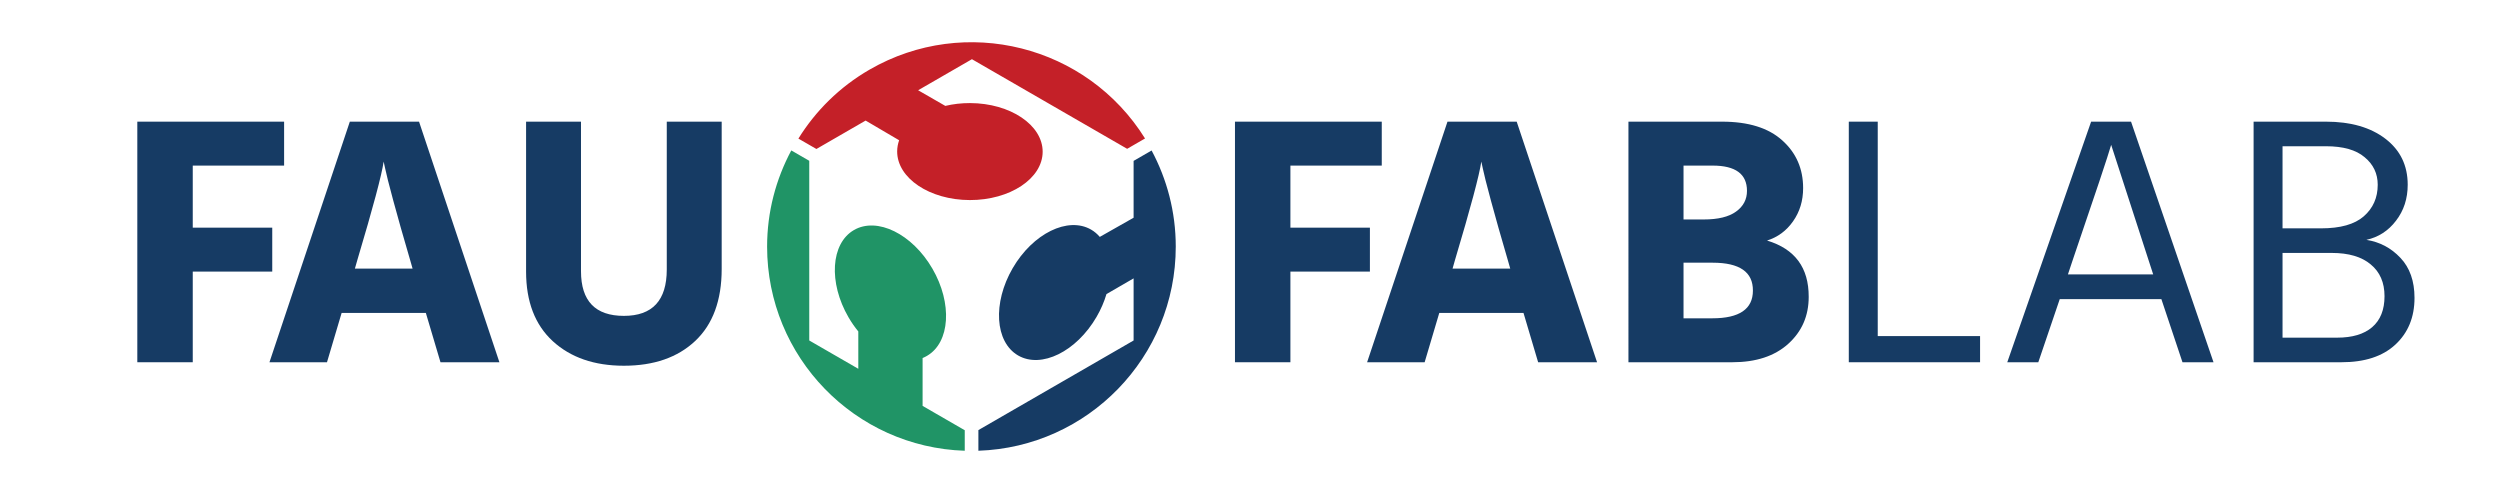
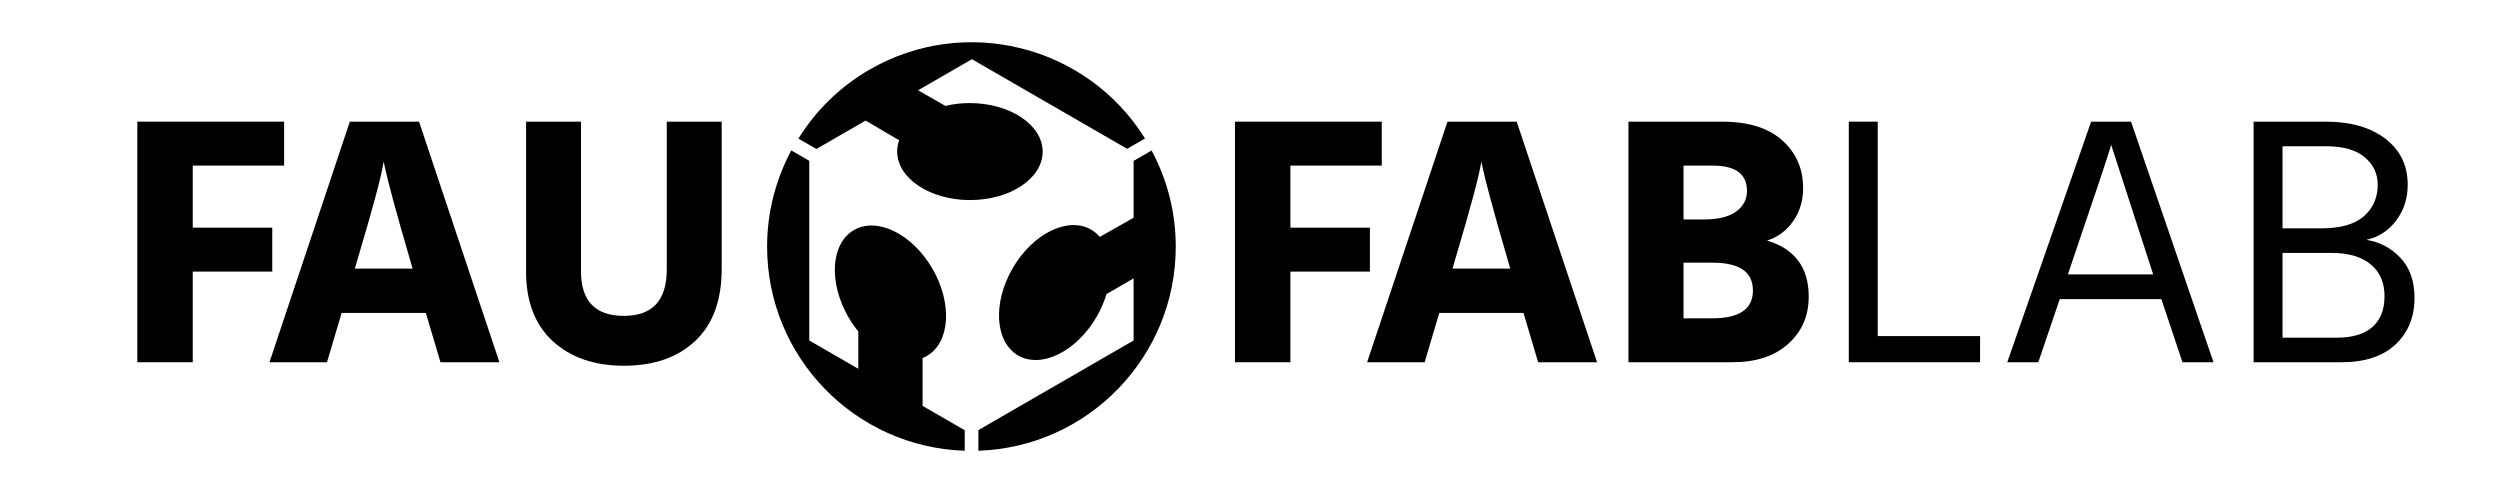
<svg xmlns="http://www.w3.org/2000/svg" version="1.0" width="710" height="140" id="svg104">
-   <g aria-label="FAU" id="text98" style="font-style:normal;font-variant:normal;font-weight:900;font-stretch:normal;font-size:101.398px;line-height:1.25;font-family:'FAU Chimera';-inkscape-font-specification:'FAU Chimera Heavy';letter-spacing:0px;word-spacing:0px;fill:#163b64;fill-opacity:1;stroke:none;stroke-width:2.549">
-     <path d="M 80.686,47.029 H 54.742 V 64.654 H 77.319 V 77.131 H 54.742 V 102.877 H 38.998 V 34.552 h 41.688 z" style="font-style:normal;font-variant:normal;font-weight:900;font-stretch:normal;font-size:101.398px;font-family:'FAU Chimera';-inkscape-font-specification:'FAU Chimera Heavy';text-align:end;text-anchor:end;fill:#163b64;stroke-width:2.549" id="path32" />
-     <path d="m 100.787,76.289 h 16.388 l -0.693,-2.426 q -2.921,-9.952 -4.803,-16.933 -1.881,-6.981 -2.277,-9.011 l -0.446,-2.03 q -0.792,5.595 -7.476,27.974 z m 24.31,26.587 -4.159,-14.012 H 97.024 L 92.865,102.877 H 76.527 L 99.351,34.552 h 19.656 l 22.824,68.325 z" style="font-style:normal;font-variant:normal;font-weight:900;font-stretch:normal;font-size:101.398px;font-family:'FAU Chimera';-inkscape-font-specification:'FAU Chimera Heavy';text-align:end;text-anchor:end;fill:#163b64;stroke-width:2.549" id="path34" />
-     <path d="m 189.362,76.537 v -41.985 h 15.596 v 41.837 q 0,13.368 -7.526,20.448 -7.476,7.031 -20.25,7.031 -12.576,0 -20.2,-6.981 -7.575,-6.981 -7.575,-19.755 V 34.552 h 15.596 v 42.48 q 0,12.675 12.18,12.675 12.18,0 12.18,-13.17 z" style="font-style:normal;font-variant:normal;font-weight:900;font-stretch:normal;font-size:101.398px;font-family:'FAU Chimera';-inkscape-font-specification:'FAU Chimera Heavy';text-align:end;text-anchor:end;fill:#163b64;stroke-width:2.549" id="path36" />
+   <g aria-label="FAU" id="text98" style="font-style:normal;font-variant:normal;font-weight:900;font-stretch:normal;font-size:101.398px;line-height:1.25;font-family:'FAU Chimera';-inkscape-font-specification:'FAU Chimera Heavy';letter-spacing:0px;word-spacing:0px;fill:#000000;fill-opacity:1;stroke:none;stroke-width:2.549">
+     <path d="M 80.686,47.029 H 54.742 V 64.654 H 77.319 V 77.131 H 54.742 V 102.877 H 38.998 V 34.552 h 41.688 z" style="font-style:normal;font-variant:normal;font-weight:900;font-stretch:normal;font-size:101.398px;font-family:'FAU Chimera';-inkscape-font-specification:'FAU Chimera Heavy';text-align:end;text-anchor:end;fill:#000000;stroke-width:2.549" id="path32" />
+     <path d="m 100.787,76.289 h 16.388 l -0.693,-2.426 q -2.921,-9.952 -4.803,-16.933 -1.881,-6.981 -2.277,-9.011 l -0.446,-2.03 q -0.792,5.595 -7.476,27.974 z m 24.31,26.587 -4.159,-14.012 H 97.024 L 92.865,102.877 H 76.527 L 99.351,34.552 h 19.656 l 22.824,68.325 z" style="font-style:normal;font-variant:normal;font-weight:900;font-stretch:normal;font-size:101.398px;font-family:'FAU Chimera';-inkscape-font-specification:'FAU Chimera Heavy';text-align:end;text-anchor:end;fill:#000000;stroke-width:2.549" id="path34" />
+     <path d="m 189.362,76.537 v -41.985 h 15.596 v 41.837 q 0,13.368 -7.526,20.448 -7.476,7.031 -20.25,7.031 -12.576,0 -20.2,-6.981 -7.575,-6.981 -7.575,-19.755 V 34.552 h 15.596 v 42.48 q 0,12.675 12.18,12.675 12.18,0 12.18,-13.17 z" style="font-style:normal;font-variant:normal;font-weight:900;font-stretch:normal;font-size:101.398px;font-family:'FAU Chimera';-inkscape-font-specification:'FAU Chimera Heavy';text-align:end;text-anchor:end;fill:#000000;stroke-width:2.549" id="path36" />
  </g>
  <defs id="defs108" />
  <g id="g102">
-     <path style="fill:#209466;stroke:none" d="m 273.989,122.187 c 0,0 -11.972,-6.912 -11.972,-6.912 0,0 0,-13.604 0,-13.604 0.427,-0.172 0.842,-0.368 1.247,-0.605 6.574,-3.821 7.264,-14.913 1.533,-24.781 -5.73,-9.863 -15.707,-14.766 -22.284,-10.947 -6.579,3.818 -7.266,14.916 -1.535,24.782 0.844,1.45 1.779,2.79 2.78,4.013 0,0 0,10.604 0,10.604 0,0 -13.93,-8.042 -13.93,-8.042 0,0 0,-51.029 0,-51.029 0,0 -5.102,-2.945 -5.102,-2.945 -4.358,8.146 -6.868,17.429 -6.868,27.311 0,31.408 24.962,56.975 56.13,57.982 0,0 0,-5.827 0,-5.827 z" id="path96" />
-     <path style="fill:#163b64;stroke:none" d="m 327.055,42.74 c 0,0 -5.112,2.953 -5.112,2.953 0,0 0,16.14 0,16.14 0,0 -9.601,5.447 -9.601,5.447 -0.7,-0.815 -1.513,-1.515 -2.454,-2.062 -6.577,-3.82 -16.557,1.083 -22.287,10.946 -5.727,9.868 -5.044,20.961 1.531,24.782 6.58,3.819 16.556,-1.081 22.287,-10.947 1.238,-2.132 2.176,-4.318 2.818,-6.481 0,0 7.707,-4.463 7.707,-4.463 0,0 0,17.641 0,17.641 0,0 -44.081,25.45 -44.081,25.45 0,0 0,5.865 0,5.865 31.134,-1.043 56.052,-26.595 56.052,-57.979 0,-9.877 -2.505,-19.154 -6.859,-27.293 z" id="path98" />
-     <path style="fill:#c42028;stroke:none" d="m 226.744,39.361 c 0,0 5.114,2.951 5.114,2.951 0,0 13.978,-8.07 13.978,-8.07 0,0 9.518,5.592 9.518,5.592 -0.356,1.013 -0.555,2.068 -0.559,3.157 -0.019,7.606 9.216,13.797 20.623,13.828 11.409,0.026 20.675,-6.112 20.697,-13.717 0.017,-7.608 -9.214,-13.797 -20.624,-13.827 -2.465,-0.006 -4.828,0.275 -7.022,0.8 0,0 -7.719,-4.443 -7.719,-4.443 0,0 15.278,-8.821 15.278,-8.821 0,0 44.081,25.451 44.081,25.451 0,0 5.08,-2.933 5.08,-2.933 C 308.718,12.886 274.13,4.083 246.951,19.774 238.398,24.713 231.615,31.521 226.744,39.361 Z" id="path100" />
+     <path style="fill:#000000;stroke:none" d="m 273.989,122.187 c 0,0 -11.972,-6.912 -11.972,-6.912 0,0 0,-13.604 0,-13.604 0.427,-0.172 0.842,-0.368 1.247,-0.605 6.574,-3.821 7.264,-14.913 1.533,-24.781 -5.73,-9.863 -15.707,-14.766 -22.284,-10.947 -6.579,3.818 -7.266,14.916 -1.535,24.782 0.844,1.45 1.779,2.79 2.78,4.013 0,0 0,10.604 0,10.604 0,0 -13.93,-8.042 -13.93,-8.042 0,0 0,-51.029 0,-51.029 0,0 -5.102,-2.945 -5.102,-2.945 -4.358,8.146 -6.868,17.429 -6.868,27.311 0,31.408 24.962,56.975 56.13,57.982 0,0 0,-5.827 0,-5.827 z" id="path96" />
+     <path style="fill:#000000;stroke:none" d="m 327.055,42.74 c 0,0 -5.112,2.953 -5.112,2.953 0,0 0,16.14 0,16.14 0,0 -9.601,5.447 -9.601,5.447 -0.7,-0.815 -1.513,-1.515 -2.454,-2.062 -6.577,-3.82 -16.557,1.083 -22.287,10.946 -5.727,9.868 -5.044,20.961 1.531,24.782 6.58,3.819 16.556,-1.081 22.287,-10.947 1.238,-2.132 2.176,-4.318 2.818,-6.481 0,0 7.707,-4.463 7.707,-4.463 0,0 0,17.641 0,17.641 0,0 -44.081,25.45 -44.081,25.45 0,0 0,5.865 0,5.865 31.134,-1.043 56.052,-26.595 56.052,-57.979 0,-9.877 -2.505,-19.154 -6.859,-27.293 z" id="path98" />
+     <path style="fill:#000000;stroke:none" d="m 226.744,39.361 c 0,0 5.114,2.951 5.114,2.951 0,0 13.978,-8.07 13.978,-8.07 0,0 9.518,5.592 9.518,5.592 -0.356,1.013 -0.555,2.068 -0.559,3.157 -0.019,7.606 9.216,13.797 20.623,13.828 11.409,0.026 20.675,-6.112 20.697,-13.717 0.017,-7.608 -9.214,-13.797 -20.624,-13.827 -2.465,-0.006 -4.828,0.275 -7.022,0.8 0,0 -7.719,-4.443 -7.719,-4.443 0,0 15.278,-8.821 15.278,-8.821 0,0 44.081,25.451 44.081,25.451 0,0 5.08,-2.933 5.08,-2.933 C 308.718,12.886 274.13,4.083 246.951,19.774 238.398,24.713 231.615,31.521 226.744,39.361 Z" id="path100" />
  </g>
-   <g aria-label="FABLAB" id="text90" style="font-style:normal;font-variant:normal;font-weight:900;font-stretch:normal;font-size:101.398px;line-height:1.25;font-family:'FAU Chimera';-inkscape-font-specification:'FAU Chimera Heavy';letter-spacing:0px;word-spacing:0px;fill:#163b64;fill-opacity:1;stroke:none;stroke-width:2.549">
+   <g aria-label="FABLAB" id="text90" style="font-style:normal;font-variant:normal;font-weight:900;font-stretch:normal;font-size:101.398px;line-height:1.25;font-family:'FAU Chimera';-inkscape-font-specification:'FAU Chimera Heavy';letter-spacing:0px;word-spacing:0px;fill:#000000;fill-opacity:1;stroke:none;stroke-width:2.549">
    <path d="m 392.419,47.029 h -25.944 v 17.626 h 22.577 v 12.477 h -22.577 V 102.877 H 350.731 V 34.552 h 41.688 z" style="font-style:normal;font-variant:normal;font-weight:900;font-stretch:normal;font-family:'FAU Chimera';-inkscape-font-specification:'FAU Chimera Heavy'" id="path39" />
    <path d="m 412.521,76.289 h 16.388 l -0.693,-2.426 q -2.921,-9.952 -4.803,-16.933 -1.881,-6.981 -2.277,-9.011 l -0.446,-2.03 q -0.792,5.595 -7.476,27.974 z m 24.31,26.587 -4.159,-14.012 h -23.914 l -4.159,14.012 H 388.26 L 411.085,34.552 h 19.656 l 22.824,68.325 z" style="font-style:normal;font-variant:normal;font-weight:900;font-stretch:normal;font-family:'FAU Chimera';-inkscape-font-specification:'FAU Chimera Heavy'" id="path41" />
    <path d="m 478.122,90.4 h 8.169 q 11.536,0 11.536,-7.872 0.05,-7.922 -11.437,-7.922 h -8.268 z m 0,-43.371 v 15.299 h 5.743 q 6.09,0 9.159,-2.228 3.119,-2.228 3.119,-5.892 0,-7.179 -9.754,-7.179 z m -15.645,-12.477 h 26.587 q 11.239,0 17.131,5.347 5.892,5.298 5.892,13.516 0,5.397 -2.872,9.457 -2.822,4.01 -7.377,5.446 11.883,3.565 11.833,15.992 0,8.12 -5.842,13.368 -5.793,5.199 -15.843,5.199 h -29.508 z" style="font-style:normal;font-variant:normal;font-weight:900;font-stretch:normal;font-family:'FAU Chimera';-inkscape-font-specification:'FAU Chimera Heavy'" id="path43" />
-     <path d="M 533.277,95.45 V 34.552 h -8.219 v 68.325 h 37.282 v -7.427 z" style="font-style:normal;font-variant:normal;font-weight:normal;font-stretch:normal;font-size:101.398px;font-family:'FAU Chimera';-inkscape-font-specification:'FAU Chimera';fill:#163b64;stroke-width:2.549" id="path45" />
-     <path d="m 587.294,77.923 1.287,-3.862 q 9.754,-28.568 10.991,-32.925 l 10.645,32.826 1.287,3.961 z m 32.529,24.953 h 8.813 L 605.216,34.552 H 593.878 L 570.064,102.877 h 8.813 l 6.09,-17.923 h 28.865 z" style="font-style:normal;font-variant:normal;font-weight:normal;font-stretch:normal;font-size:101.398px;font-family:'FAU Chimera';-inkscape-font-specification:'FAU Chimera';fill:#163b64;stroke-width:2.549" id="path47" />
-     <path d="M 648.241,95.896 V 71.833 h 13.962 q 7.229,0 11.09,3.268 3.911,3.218 3.911,9.011 0,5.793 -3.515,8.813 -3.466,2.971 -9.952,2.971 z m 0,-54.363 h 12.328 q 7.328,0 10.991,3.119 3.713,3.07 3.713,7.823 0,5.496 -3.961,8.961 -3.911,3.416 -12.13,3.416 h -10.942 z m -8.219,-6.981 v 68.325 h 24.953 q 9.902,0 15.299,-5.001 5.446,-5.05 5.446,-13.269 0,-7.179 -4.01,-11.387 -3.961,-4.208 -9.655,-5.1 5.149,-1.139 8.417,-5.446 3.317,-4.307 3.317,-10.199 0,-8.219 -6.337,-13.071 -6.337,-4.852 -16.883,-4.852 z" style="font-style:normal;font-variant:normal;font-weight:normal;font-stretch:normal;font-size:101.398px;font-family:'FAU Chimera';-inkscape-font-specification:'FAU Chimera';fill:#163b64;stroke-width:2.549" id="path49" />
+     <path d="M 533.277,95.45 V 34.552 h -8.219 v 68.325 h 37.282 v -7.427 z" style="font-style:normal;font-variant:normal;font-weight:normal;font-stretch:normal;font-size:101.398px;font-family:'FAU Chimera';-inkscape-font-specification:'FAU Chimera';fill:#000000;stroke-width:2.549" id="path45" />
+     <path d="m 587.294,77.923 1.287,-3.862 q 9.754,-28.568 10.991,-32.925 l 10.645,32.826 1.287,3.961 z m 32.529,24.953 h 8.813 L 605.216,34.552 H 593.878 L 570.064,102.877 h 8.813 l 6.09,-17.923 h 28.865 z" style="font-style:normal;font-variant:normal;font-weight:normal;font-stretch:normal;font-size:101.398px;font-family:'FAU Chimera';-inkscape-font-specification:'FAU Chimera';fill:#000000;stroke-width:2.549" id="path47" />
+     <path d="M 648.241,95.896 V 71.833 h 13.962 q 7.229,0 11.09,3.268 3.911,3.218 3.911,9.011 0,5.793 -3.515,8.813 -3.466,2.971 -9.952,2.971 z m 0,-54.363 h 12.328 q 7.328,0 10.991,3.119 3.713,3.07 3.713,7.823 0,5.496 -3.961,8.961 -3.911,3.416 -12.13,3.416 h -10.942 z m -8.219,-6.981 v 68.325 h 24.953 q 9.902,0 15.299,-5.001 5.446,-5.05 5.446,-13.269 0,-7.179 -4.01,-11.387 -3.961,-4.208 -9.655,-5.1 5.149,-1.139 8.417,-5.446 3.317,-4.307 3.317,-10.199 0,-8.219 -6.337,-13.071 -6.337,-4.852 -16.883,-4.852 z" style="font-style:normal;font-variant:normal;font-weight:normal;font-stretch:normal;font-size:101.398px;font-family:'FAU Chimera';-inkscape-font-specification:'FAU Chimera';fill:#000000;stroke-width:2.549" id="path49" />
  </g>
</svg>
